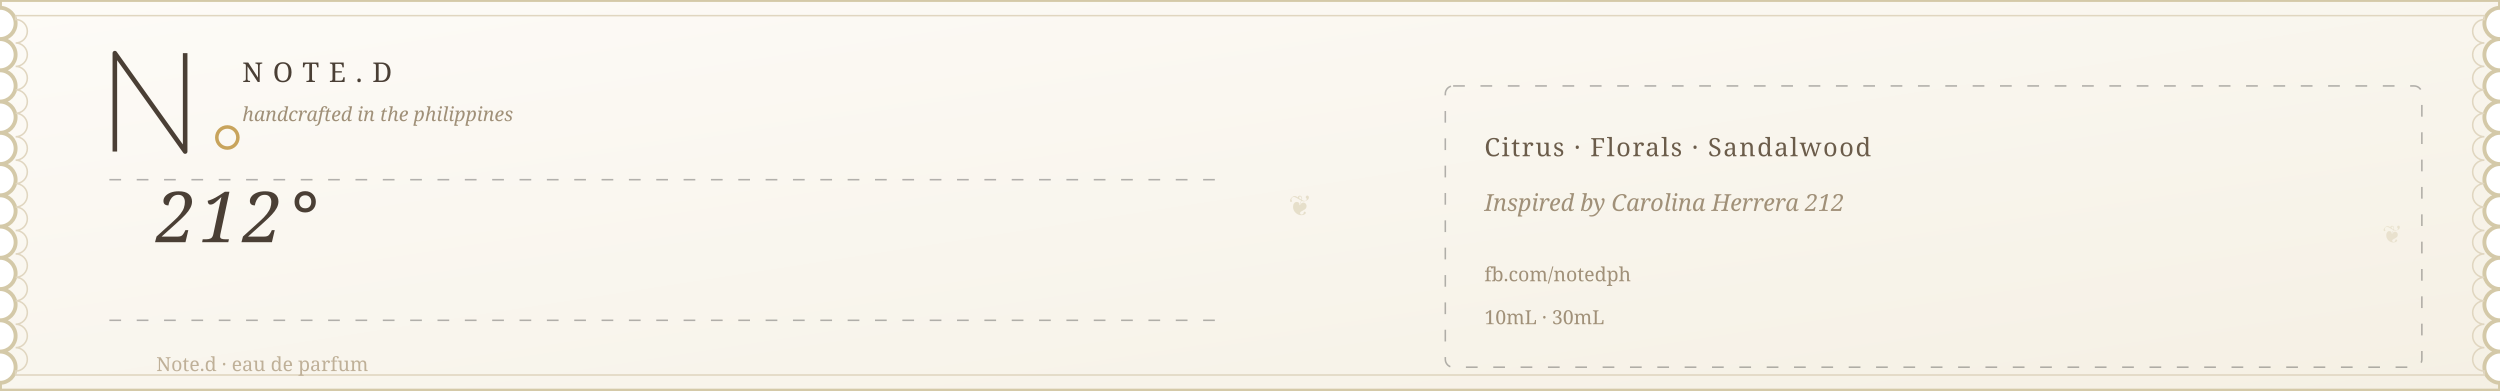
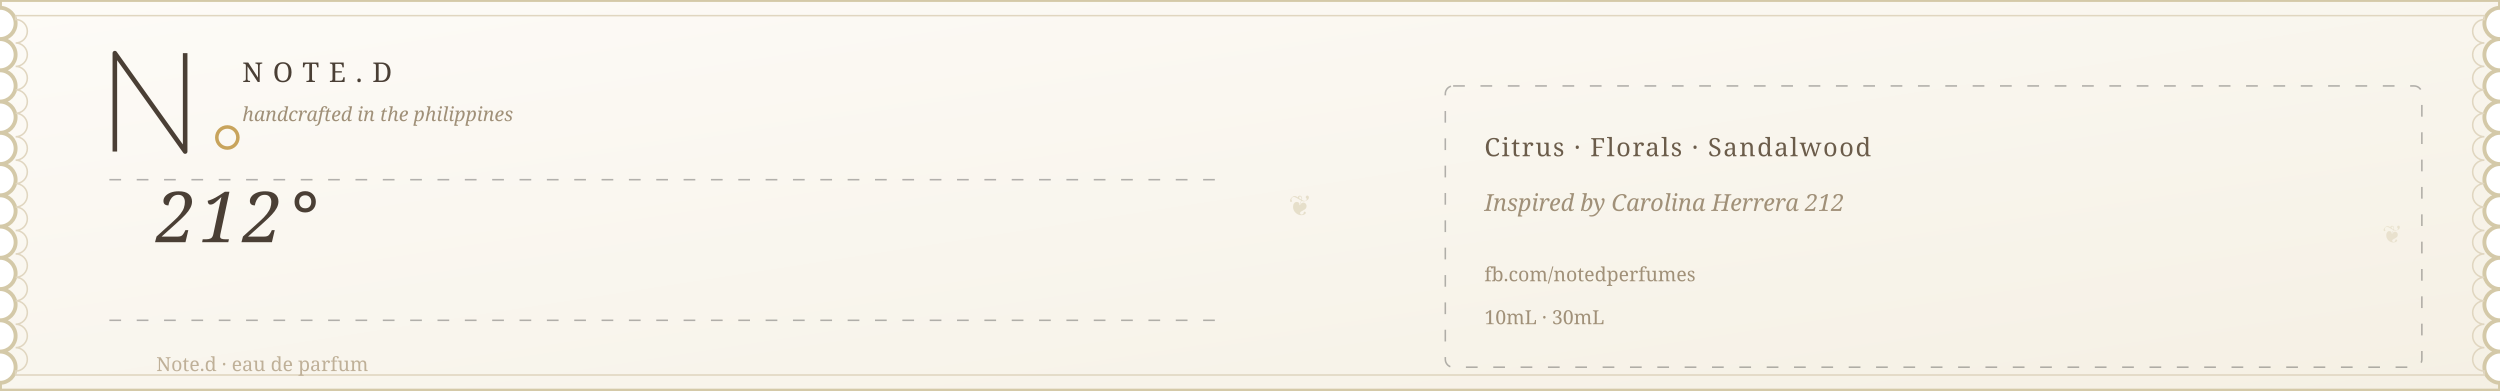
<svg xmlns="http://www.w3.org/2000/svg" viewBox="0 0 640 100" fill="none">
  <defs>
    <linearGradient id="bg" x1="0" y1="0" x2="1" y2="1">
      <stop offset="0%" stop-color="#fdfbf7" />
      <stop offset="100%" stop-color="#f5f0e4" />
    </linearGradient>
  </defs>
  <path d="M 0,0 L 640,0 L 640,2.0 a 4,4 0 0,0 0,8 a 4,4 0 0,0 0,8 a 4,4 0 0,0 0,8 a 4,4 0 0,0 0,8 a 4,4 0 0,0 0,8 a 4,4 0 0,0 0,8 a 4,4 0 0,0 0,8 a 4,4 0 0,0 0,8 a 4,4 0 0,0 0,8 a 4,4 0 0,0 0,8 a 4,4 0 0,0 0,8 a 4,4 0 0,0 0,8 L 640,100 L 0,100 L 0,98.0 a 4,4 0 0,0 0,-8 a 4,4 0 0,0 0,-8 a 4,4 0 0,0 0,-8 a 4,4 0 0,0 0,-8 a 4,4 0 0,0 0,-8 a 4,4 0 0,0 0,-8 a 4,4 0 0,0 0,-8 a 4,4 0 0,0 0,-8 a 4,4 0 0,0 0,-8 a 4,4 0 0,0 0,-8 a 4,4 0 0,0 0,-8 a 4,4 0 0,0 0,-8 L 0,0 Z" fill="url(#bg)" stroke="#d4c9a8" stroke-width="1" />
  <path d="M 4,4 L 636,4 L 636,5.0 a 3,3 0 0,0 0,6 a 3,3 0 0,0 0,6 a 3,3 0 0,0 0,6 a 3,3 0 0,0 0,6 a 3,3 0 0,0 0,6 a 3,3 0 0,0 0,6 a 3,3 0 0,0 0,6 a 3,3 0 0,0 0,6 a 3,3 0 0,0 0,6 a 3,3 0 0,0 0,6 a 3,3 0 0,0 0,6 a 3,3 0 0,0 0,6 a 3,3 0 0,0 0,6 a 3,3 0 0,0 0,6 a 3,3 0 0,0 0,6 L 636,96 L 4,96 L 4,95.0 a 3,3 0 0,0 0,-6 a 3,3 0 0,0 0,-6 a 3,3 0 0,0 0,-6 a 3,3 0 0,0 0,-6 a 3,3 0 0,0 0,-6 a 3,3 0 0,0 0,-6 a 3,3 0 0,0 0,-6 a 3,3 0 0,0 0,-6 a 3,3 0 0,0 0,-6 a 3,3 0 0,0 0,-6 a 3,3 0 0,0 0,-6 a 3,3 0 0,0 0,-6 a 3,3 0 0,0 0,-6 a 3,3 0 0,0 0,-6 a 3,3 0 0,0 0,-6 L 4,4 Z" fill="none" stroke="#e0d6c0" stroke-width="0.4" />
  <g transform="translate(24,10) scale(0.9)">
    <path d="M6 32 L6 4 L26 32 L26 4" stroke="#4a3f35" stroke-width="1.3" stroke-linejoin="round" fill="none" />
    <circle cx="38" cy="28" r="3" stroke="#c8a45c" stroke-width="1" fill="none" />
  </g>
  <text x="62" y="21" font-family="Georgia,serif" font-size="7" fill="#4a3f35" letter-spacing="2.5">NOTE.D</text>
  <text x="62" y="31" font-family="Georgia,serif" font-size="5" fill="#a09078" font-style="italic">handcrafted in the philippines</text>
  <text x="40" y="62" font-family="Georgia,serif" font-size="18" fill="#4a3f35" font-style="italic" letter-spacing="1">212°</text>
  <line x1="28" y1="46" x2="315" y2="46" stroke="#2a2a2a" stroke-width="0.4" opacity="0.35" stroke-dasharray="3 4" />
  <line x1="28" y1="82" x2="315" y2="82" stroke="#2a2a2a" stroke-width="0.4" opacity="0.35" stroke-dasharray="3 4" />
  <text x="40" y="95" font-family="Georgia,serif" font-size="5" fill="#bfb098">Note.d  ·  eau de parfum</text>
  <text x="330" y="55" font-family="Georgia,serif" font-size="7" fill="#d4c9a8" opacity="0.5">❦</text>
  <rect x="370" y="22" width="250" height="72" rx="2" stroke="#2a2a2a" stroke-width="0.4" fill="none" opacity="0.35" stroke-dasharray="3 4" />
  <text x="380" y="40" font-family="Georgia,serif" font-size="6.5" fill="#6b5c4a" letter-spacing="0.4">Citrus  ·  Florals  ·  Sandalwood</text>
  <text x="380" y="54" font-family="Georgia,serif" font-size="6" fill="#a09078" font-style="italic">Inspired by Carolina Herrera 212</text>
-   <text x="380" y="72" font-family="Georgia,serif" font-size="5" fill="#a09078">fb.com/notedph</text>
+   <text x="380" y="72" font-family="Georgia,serif" font-size="5" fill="#a09078">fb.com/notedperfumes</text>
  <text x="380" y="83" font-family="Georgia,serif" font-size="5" fill="#a09078">10mL · 30mL</text>
  <text x="610" y="62" font-family="Georgia,serif" font-size="6" fill="#d4c9a8" opacity="0.4">❦</text>
</svg>
